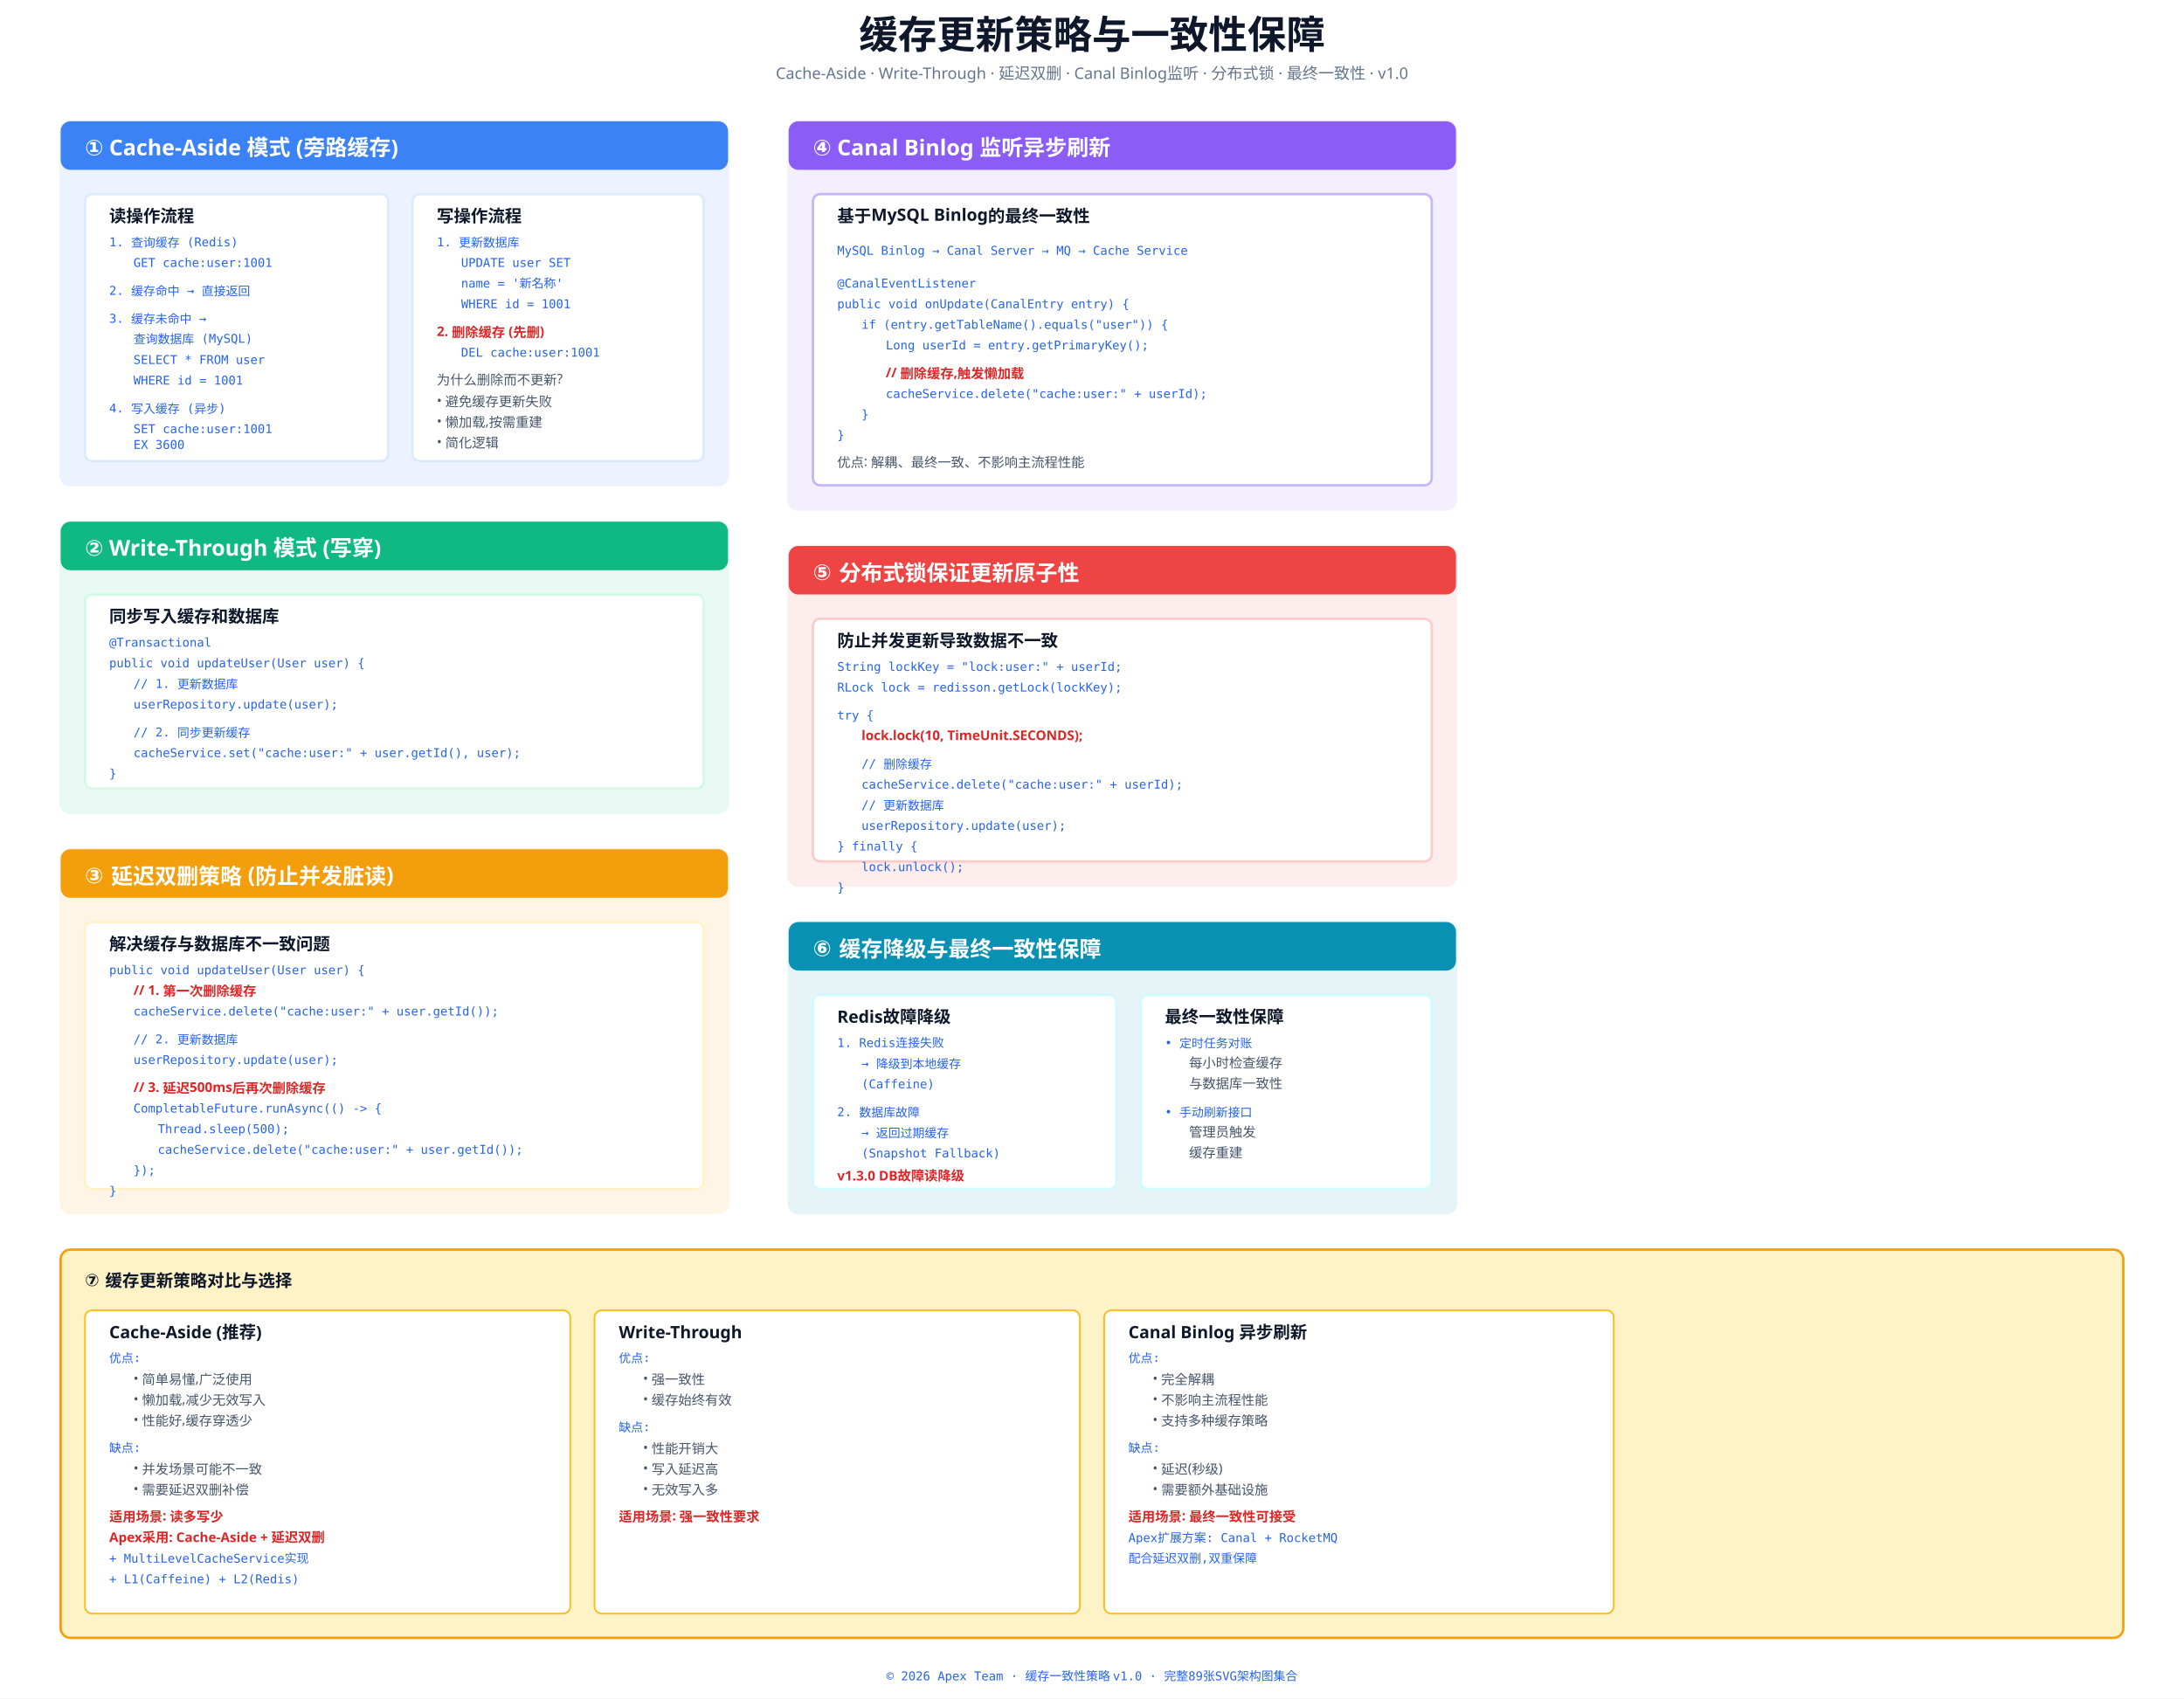
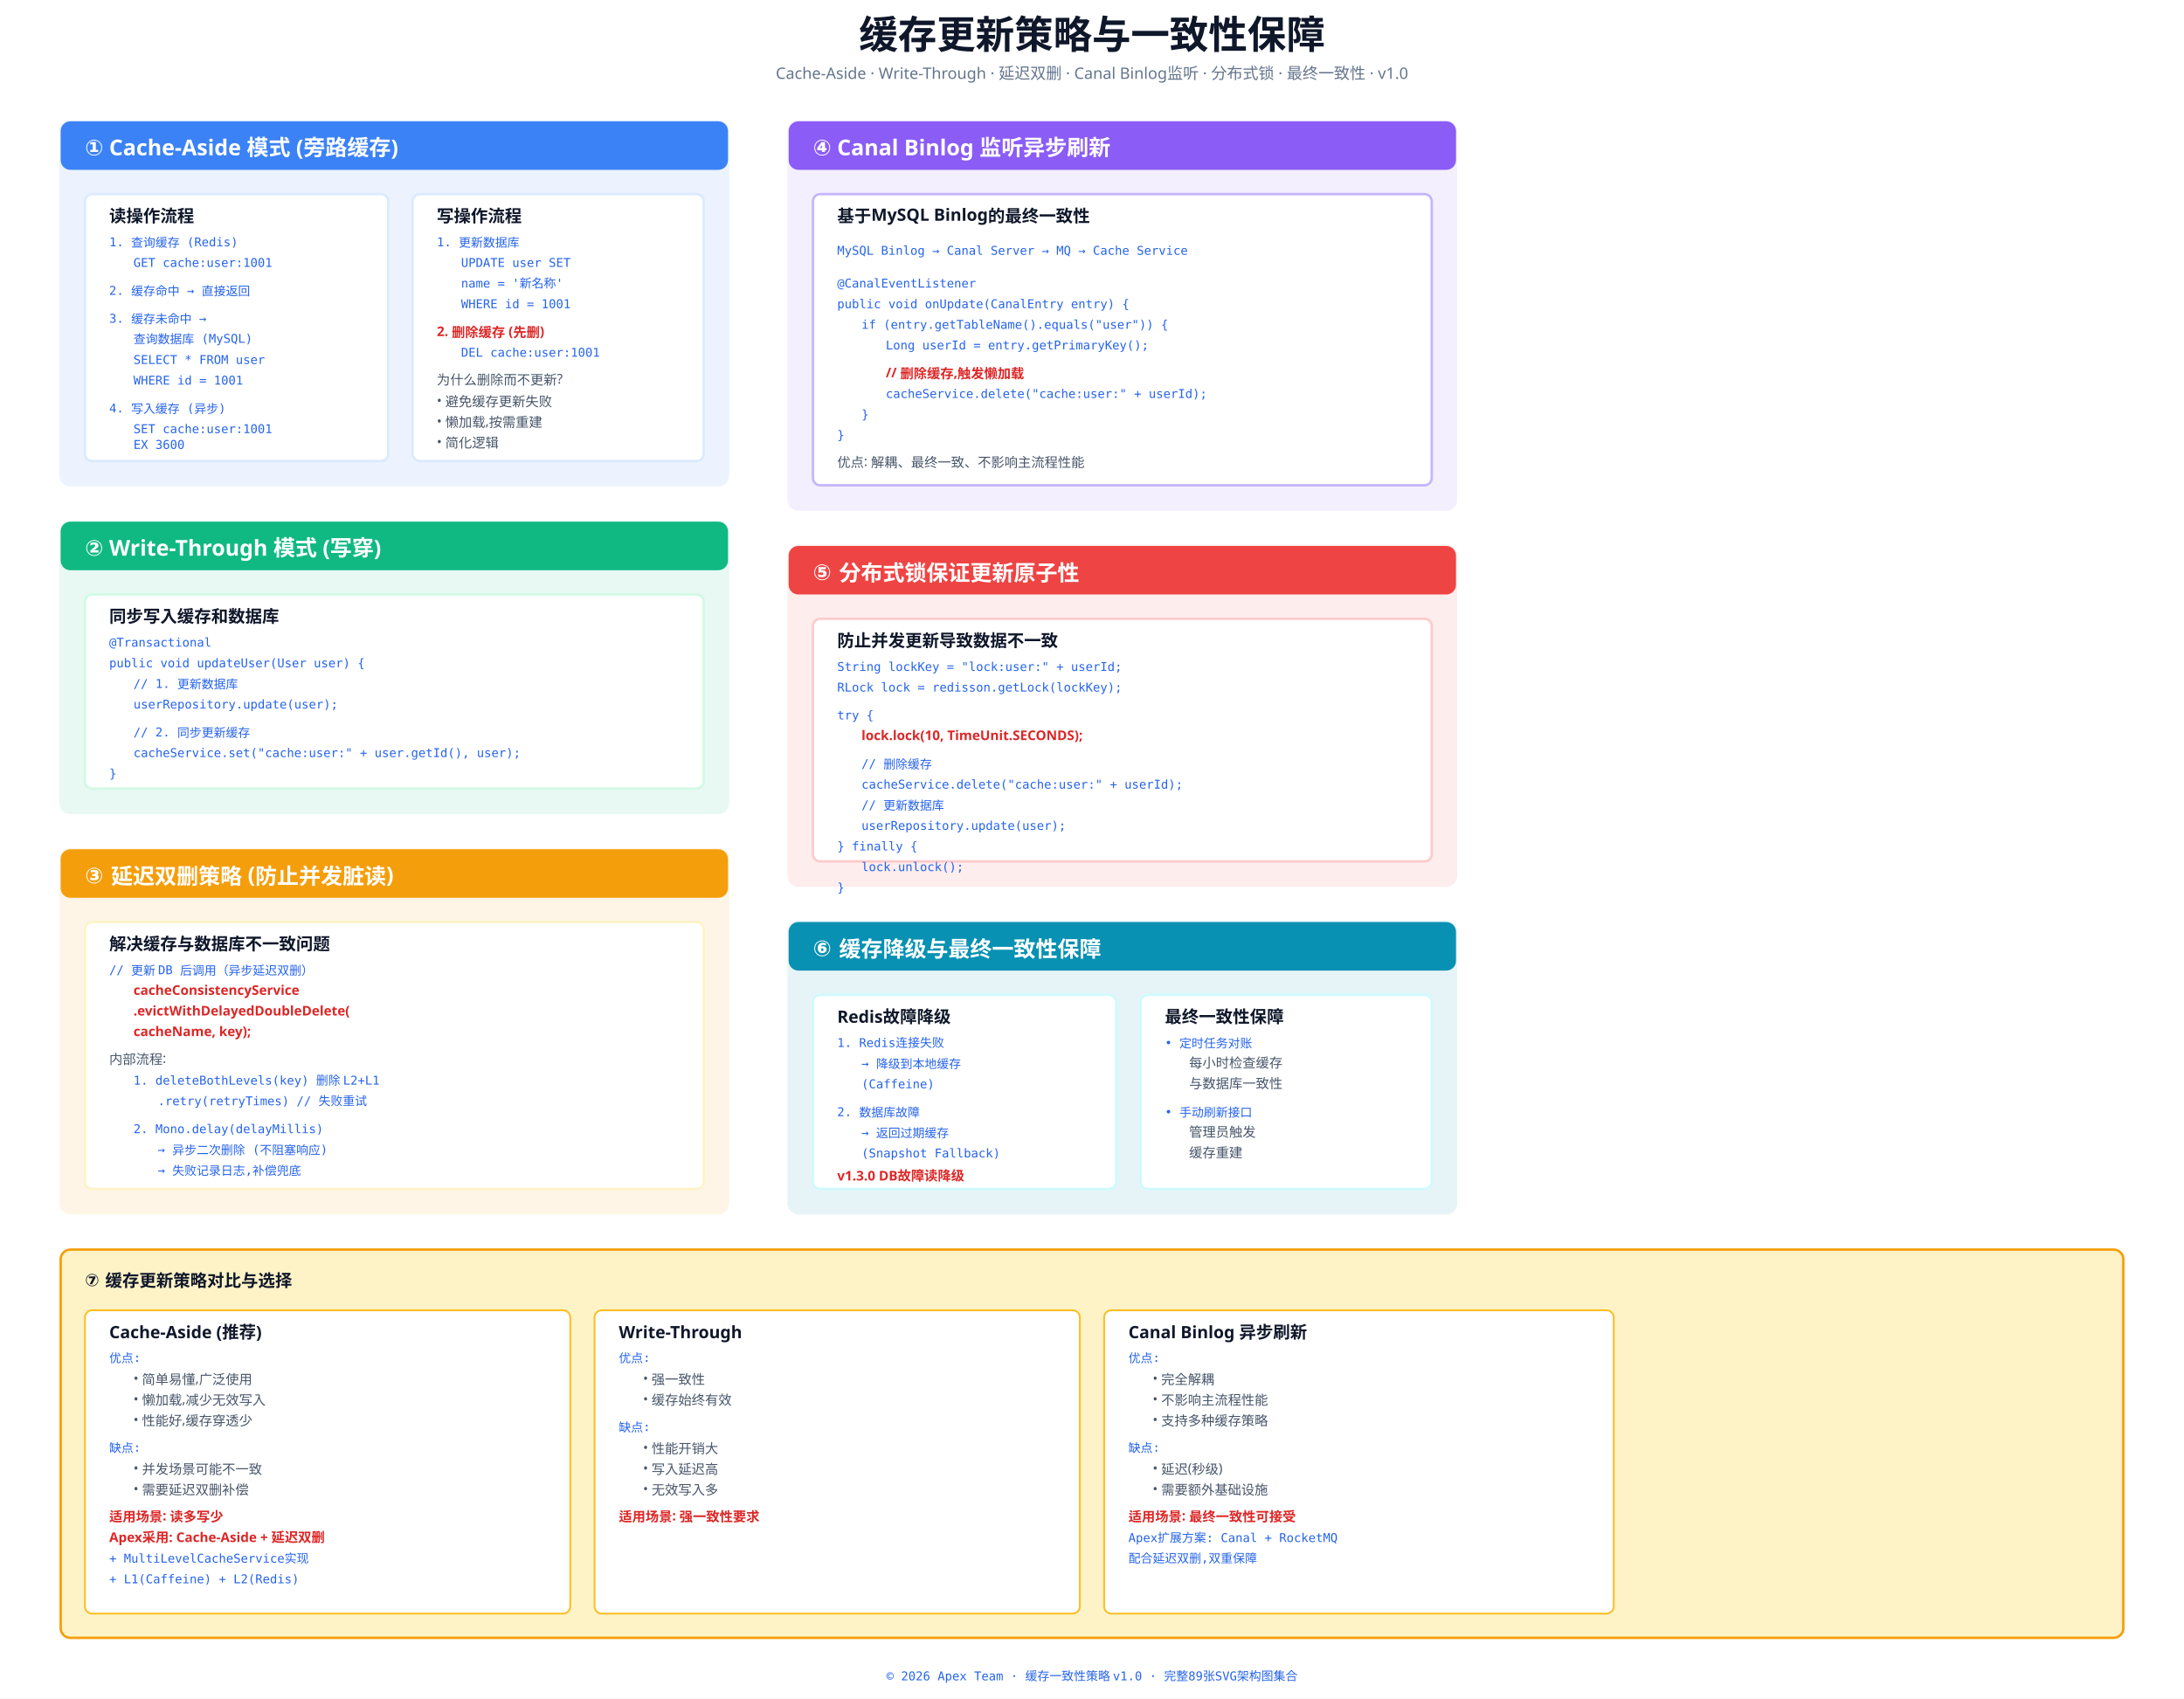
<svg xmlns="http://www.w3.org/2000/svg" viewBox="0 0 1800 1400" width="1800" height="1400">
  <defs>
    <style>
      .title{font:700 32px sans-serif;fill:#0f172a;text-anchor:middle}
      .subtitle{font:500 13px sans-serif;fill:#64748b;text-anchor:middle}
      .phase-title{font:600 18px sans-serif;fill:#fff}
      .step-title{font:600 14px sans-serif;fill:#0f172a}
      .step-desc{font:400 11px sans-serif;fill:#475569}
      .code{font:500 10px monospace;fill:#2563eb}
      .highlight{font:600 11px sans-serif;fill:#dc2626}
    </style>
    <marker id="arrow" viewBox="0 0 10 10" refX="9" refY="5" markerWidth="6" markerHeight="6" orient="auto">
      <path d="M 0 0 L 10 5 L 0 10 z" fill="#64748b" />
    </marker>
  </defs>
  <rect width="1800" height="1400" fill="#fff" />
  <text x="900" y="40" class="title">缓存更新策略与一致性保障</text>
  <text x="900" y="65" class="subtitle">Cache-Aside · Write-Through · 延迟双删 · Canal Binlog监听 · 分布式锁 · 最终一致性 · v1.0</text>
  <rect x="50" y="100" width="550" height="300" rx="8" fill="#3b82f6" opacity="0.1" stroke="#3b82f6" stroke-width="2" />
  <rect x="50" y="100" width="550" height="40" rx="8" fill="#3b82f6" />
  <text x="70" y="128" class="phase-title">① Cache-Aside 模式 (旁路缓存)</text>
  <rect x="70" y="160" width="250" height="220" rx="6" fill="#fff" stroke="#dbeafe" stroke-width="2" />
  <text x="90" y="183" class="step-title">读操作流程</text>
  <text x="90" y="203" class="code">1. 查询缓存 (Redis)</text>
  <text x="110" y="220" class="code">GET cache:user:1001</text>
  <text x="90" y="243" class="code">2. 缓存命中 → 直接返回</text>
  <text x="90" y="266" class="code">3. 缓存未命中 →</text>
  <text x="110" y="283" class="code">查询数据库 (MySQL)</text>
  <text x="110" y="300" class="code">SELECT * FROM user</text>
  <text x="110" y="317" class="code">WHERE id = 1001</text>
  <text x="90" y="340" class="code">4. 写入缓存 (异步)</text>
  <text x="110" y="357" class="code">SET cache:user:1001</text>
  <text x="110" y="370" class="code">EX 3600</text>
  <rect x="340" y="160" width="240" height="220" rx="6" fill="#fff" stroke="#dbeafe" stroke-width="2" />
  <text x="360" y="183" class="step-title">写操作流程</text>
  <text x="360" y="203" class="code">1. 更新数据库</text>
  <text x="380" y="220" class="code">UPDATE user SET</text>
  <text x="380" y="237" class="code">name = '新名称'</text>
  <text x="380" y="254" class="code">WHERE id = 1001</text>
  <text x="360" y="277" class="highlight">2. 删除缓存 (先删)</text>
  <text x="380" y="294" class="code">DEL cache:user:1001</text>
  <text x="360" y="317" class="step-desc">为什么删除而不更新?</text>
  <text x="360" y="334" class="step-desc">• 避免缓存更新失败</text>
  <text x="360" y="351" class="step-desc">• 懒加载,按需重建</text>
  <text x="360" y="368" class="step-desc">• 简化逻辑</text>
  <rect x="50" y="430" width="550" height="240" rx="8" fill="#10b981" opacity="0.1" stroke="#10b981" stroke-width="2" />
  <rect x="50" y="430" width="550" height="40" rx="8" fill="#10b981" />
  <text x="70" y="458" class="phase-title">② Write-Through 模式 (写穿)</text>
  <rect x="70" y="490" width="510" height="160" rx="6" fill="#fff" stroke="#d1fae5" stroke-width="2" />
  <text x="90" y="513" class="step-title">同步写入缓存和数据库</text>
  <text x="90" y="533" class="code">@Transactional</text>
  <text x="90" y="550" class="code">public void updateUser(User user) {</text>
  <text x="110" y="567" class="code">// 1. 更新数据库</text>
  <text x="110" y="584" class="code">userRepository.update(user);</text>
  <text x="110" y="607" class="code">// 2. 同步更新缓存</text>
  <text x="110" y="624" class="code">cacheService.set("cache:user:" + user.getId(), user);</text>
  <text x="90" y="641" class="code">}</text>
  <rect x="50" y="700" width="550" height="300" rx="8" fill="#f59e0b" opacity="0.1" stroke="#f59e0b" stroke-width="2" />
  <rect x="50" y="700" width="550" height="40" rx="8" fill="#f59e0b" />
  <text x="70" y="728" class="phase-title">③ 延迟双删策略 (防止并发脏读)</text>
  <rect x="70" y="760" width="510" height="220" rx="6" fill="#fff" stroke="#fef3c7" stroke-width="2" />
  <text x="90" y="783" class="step-title">解决缓存与数据库不一致问题</text>
-   <text x="90" y="803" class="code">public void updateUser(User user) {</text>
-   <text x="110" y="820" class="highlight">// 1. 第一次删除缓存</text>
-   <text x="110" y="837" class="code">cacheService.delete("cache:user:" + user.getId());</text>
-   <text x="110" y="860" class="code">// 2. 更新数据库</text>
-   <text x="110" y="877" class="code">userRepository.update(user);</text>
-   <text x="110" y="900" class="highlight">// 3. 延迟500ms后再次删除缓存</text>
-   <text x="110" y="917" class="code">CompletableFuture.runAsync(() -&gt; {</text>
-   <text x="130" y="934" class="code">Thread.sleep(500);</text>
-   <text x="130" y="951" class="code">cacheService.delete("cache:user:" + user.getId());</text>
-   <text x="110" y="968" class="code">});</text>
-   <text x="90" y="985" class="code">}</text>
+   <text x="90" y="803" class="code">// 更新 DB 后调用（异步延迟双删）</text>
+   <text x="110" y="820" class="highlight">cacheConsistencyService</text>
+   <text x="110" y="837" class="highlight">    .evictWithDelayedDoubleDelete(</text>
+   <text x="110" y="854" class="highlight">        cacheName, key);</text>
+   <text x="90" y="877" class="step-desc">内部流程:</text>
+   <text x="110" y="894" class="code">1. deleteBothLevels(key) 删除 L2+L1</text>
+   <text x="130" y="911" class="code">   .retry(retryTimes)  // 失败重试</text>
+   <text x="110" y="934" class="code">2. Mono.delay(delayMillis)</text>
+   <text x="130" y="951" class="code">   → 异步二次删除 (不阻塞响应)</text>
+   <text x="130" y="968" class="code">   → 失败记录日志,补偿兜底</text>
  <rect x="650" y="100" width="550" height="320" rx="8" fill="#8b5cf6" opacity="0.1" stroke="#8b5cf6" stroke-width="2" />
  <rect x="650" y="100" width="550" height="40" rx="8" fill="#8b5cf6" />
  <text x="670" y="128" class="phase-title">④ Canal Binlog 监听异步刷新</text>
  <rect x="670" y="160" width="510" height="240" rx="6" fill="#fff" stroke="#c4b5fd" stroke-width="2" />
  <text x="690" y="183" class="step-title">基于MySQL Binlog的最终一致性</text>
  <text x="690" y="210" class="code">MySQL Binlog → Canal Server → MQ → Cache Service</text>
  <text x="690" y="237" class="code">@CanalEventListener</text>
  <text x="690" y="254" class="code">public void onUpdate(CanalEntry entry) {</text>
  <text x="710" y="271" class="code">if (entry.getTableName().equals("user")) {</text>
  <text x="730" y="288" class="code">Long userId = entry.getPrimaryKey();</text>
  <text x="730" y="311" class="highlight">// 删除缓存,触发懒加载</text>
  <text x="730" y="328" class="code">cacheService.delete("cache:user:" + userId);</text>
  <text x="710" y="345" class="code">}</text>
  <text x="690" y="362" class="code">}</text>
  <text x="690" y="385" class="step-desc">优点: 解耦、最终一致、不影响主流程性能</text>
  <rect x="650" y="450" width="550" height="280" rx="8" fill="#ef4444" opacity="0.1" stroke="#ef4444" stroke-width="2" />
  <rect x="650" y="450" width="550" height="40" rx="8" fill="#ef4444" />
  <text x="670" y="478" class="phase-title">⑤ 分布式锁保证更新原子性</text>
  <rect x="670" y="510" width="510" height="200" rx="6" fill="#fff" stroke="#fecaca" stroke-width="2" />
  <text x="690" y="533" class="step-title">防止并发更新导致数据不一致</text>
  <text x="690" y="553" class="code">String lockKey = "lock:user:" + userId;</text>
  <text x="690" y="570" class="code">RLock lock = redisson.getLock(lockKey);</text>
  <text x="690" y="593" class="code">try {</text>
  <text x="710" y="610" class="highlight">lock.lock(10, TimeUnit.SECONDS);</text>
  <text x="710" y="633" class="code">// 删除缓存</text>
  <text x="710" y="650" class="code">cacheService.delete("cache:user:" + userId);</text>
  <text x="710" y="667" class="code">// 更新数据库</text>
  <text x="710" y="684" class="code">userRepository.update(user);</text>
  <text x="690" y="701" class="code">} finally {</text>
  <text x="710" y="718" class="code">lock.unlock();</text>
  <text x="690" y="735" class="code">}</text>
  <rect x="650" y="760" width="550" height="240" rx="8" fill="#0891b2" opacity="0.1" stroke="#0891b2" stroke-width="2" />
  <rect x="650" y="760" width="550" height="40" rx="8" fill="#0891b2" />
  <text x="670" y="788" class="phase-title">⑥ 缓存降级与最终一致性保障</text>
  <rect x="670" y="820" width="250" height="160" rx="6" fill="#fff" stroke="#cffafe" stroke-width="2" />
  <text x="690" y="843" class="step-title">Redis故障降级</text>
  <text x="690" y="863" class="code">1. Redis连接失败</text>
  <text x="710" y="880" class="code">→ 降级到本地缓存</text>
  <text x="710" y="897" class="code">(Caffeine)</text>
  <text x="690" y="920" class="code">2. 数据库故障</text>
  <text x="710" y="937" class="code">→ 返回过期缓存</text>
  <text x="710" y="954" class="code">(Snapshot Fallback)</text>
  <text x="690" y="973" class="highlight">v1.3.0 DB故障读降级</text>
  <rect x="940" y="820" width="240" height="160" rx="6" fill="#fff" stroke="#cffafe" stroke-width="2" />
  <text x="960" y="843" class="step-title">最终一致性保障</text>
  <text x="960" y="863" class="code">• 定时任务对账</text>
  <text x="980" y="880" class="step-desc">每小时检查缓存</text>
  <text x="980" y="897" class="step-desc">与数据库一致性</text>
  <text x="960" y="920" class="code">• 手动刷新接口</text>
  <text x="980" y="937" class="step-desc">管理员触发</text>
  <text x="980" y="954" class="step-desc">缓存重建</text>
  <rect x="50" y="1030" width="1700" height="320" rx="8" fill="#fef3c7" stroke="#f59e0b" stroke-width="2" />
  <text x="70" y="1060" class="step-title">⑦ 缓存更新策略对比与选择</text>
  <rect x="70" y="1080" width="400" height="250" rx="6" fill="#fff" stroke="#fbbf24" stroke-width="1.5" />
  <text x="90" y="1103" class="step-title">Cache-Aside (推荐)</text>
  <text x="90" y="1123" class="code">优点:</text>
  <text x="110" y="1140" class="step-desc">• 简单易懂,广泛使用</text>
  <text x="110" y="1157" class="step-desc">• 懒加载,减少无效写入</text>
  <text x="110" y="1174" class="step-desc">• 性能好,缓存穿透少</text>
  <text x="90" y="1197" class="code">缺点:</text>
  <text x="110" y="1214" class="step-desc">• 并发场景可能不一致</text>
  <text x="110" y="1231" class="step-desc">• 需要延迟双删补偿</text>
  <text x="90" y="1254" class="highlight">适用场景: 读多写少</text>
  <text x="90" y="1271" class="highlight">Apex采用: Cache-Aside + 延迟双删</text>
  <text x="90" y="1288" class="code">+ MultiLevelCacheService实现</text>
  <text x="90" y="1305" class="code">+ L1(Caffeine) + L2(Redis)</text>
  <rect x="490" y="1080" width="400" height="250" rx="6" fill="#fff" stroke="#fbbf24" stroke-width="1.5" />
  <text x="510" y="1103" class="step-title">Write-Through</text>
  <text x="510" y="1123" class="code">优点:</text>
  <text x="530" y="1140" class="step-desc">• 强一致性</text>
  <text x="530" y="1157" class="step-desc">• 缓存始终有效</text>
  <text x="510" y="1180" class="code">缺点:</text>
  <text x="530" y="1197" class="step-desc">• 性能开销大</text>
  <text x="530" y="1214" class="step-desc">• 写入延迟高</text>
  <text x="530" y="1231" class="step-desc">• 无效写入多</text>
  <text x="510" y="1254" class="highlight">适用场景: 强一致性要求</text>
  <rect x="910" y="1080" width="420" height="250" rx="6" fill="#fff" stroke="#fbbf24" stroke-width="1.5" />
  <text x="930" y="1103" class="step-title">Canal Binlog 异步刷新</text>
  <text x="930" y="1123" class="code">优点:</text>
  <text x="950" y="1140" class="step-desc">• 完全解耦</text>
  <text x="950" y="1157" class="step-desc">• 不影响主流程性能</text>
  <text x="950" y="1174" class="step-desc">• 支持多种缓存策略</text>
  <text x="930" y="1197" class="code">缺点:</text>
  <text x="950" y="1214" class="step-desc">• 延迟(秒级)</text>
  <text x="950" y="1231" class="step-desc">• 需要额外基础设施</text>
  <text x="930" y="1254" class="highlight">适用场景: 最终一致性可接受</text>
  <text x="930" y="1271" class="code">Apex扩展方案: Canal + RocketMQ</text>
  <text x="930" y="1288" class="code">配合延迟双删,双重保障</text>
  <text x="900" y="1385" class="code" text-anchor="middle">© 2026 Apex Team · 缓存一致性策略 v1.0 · 完整89张SVG架构图集合</text>
</svg>
